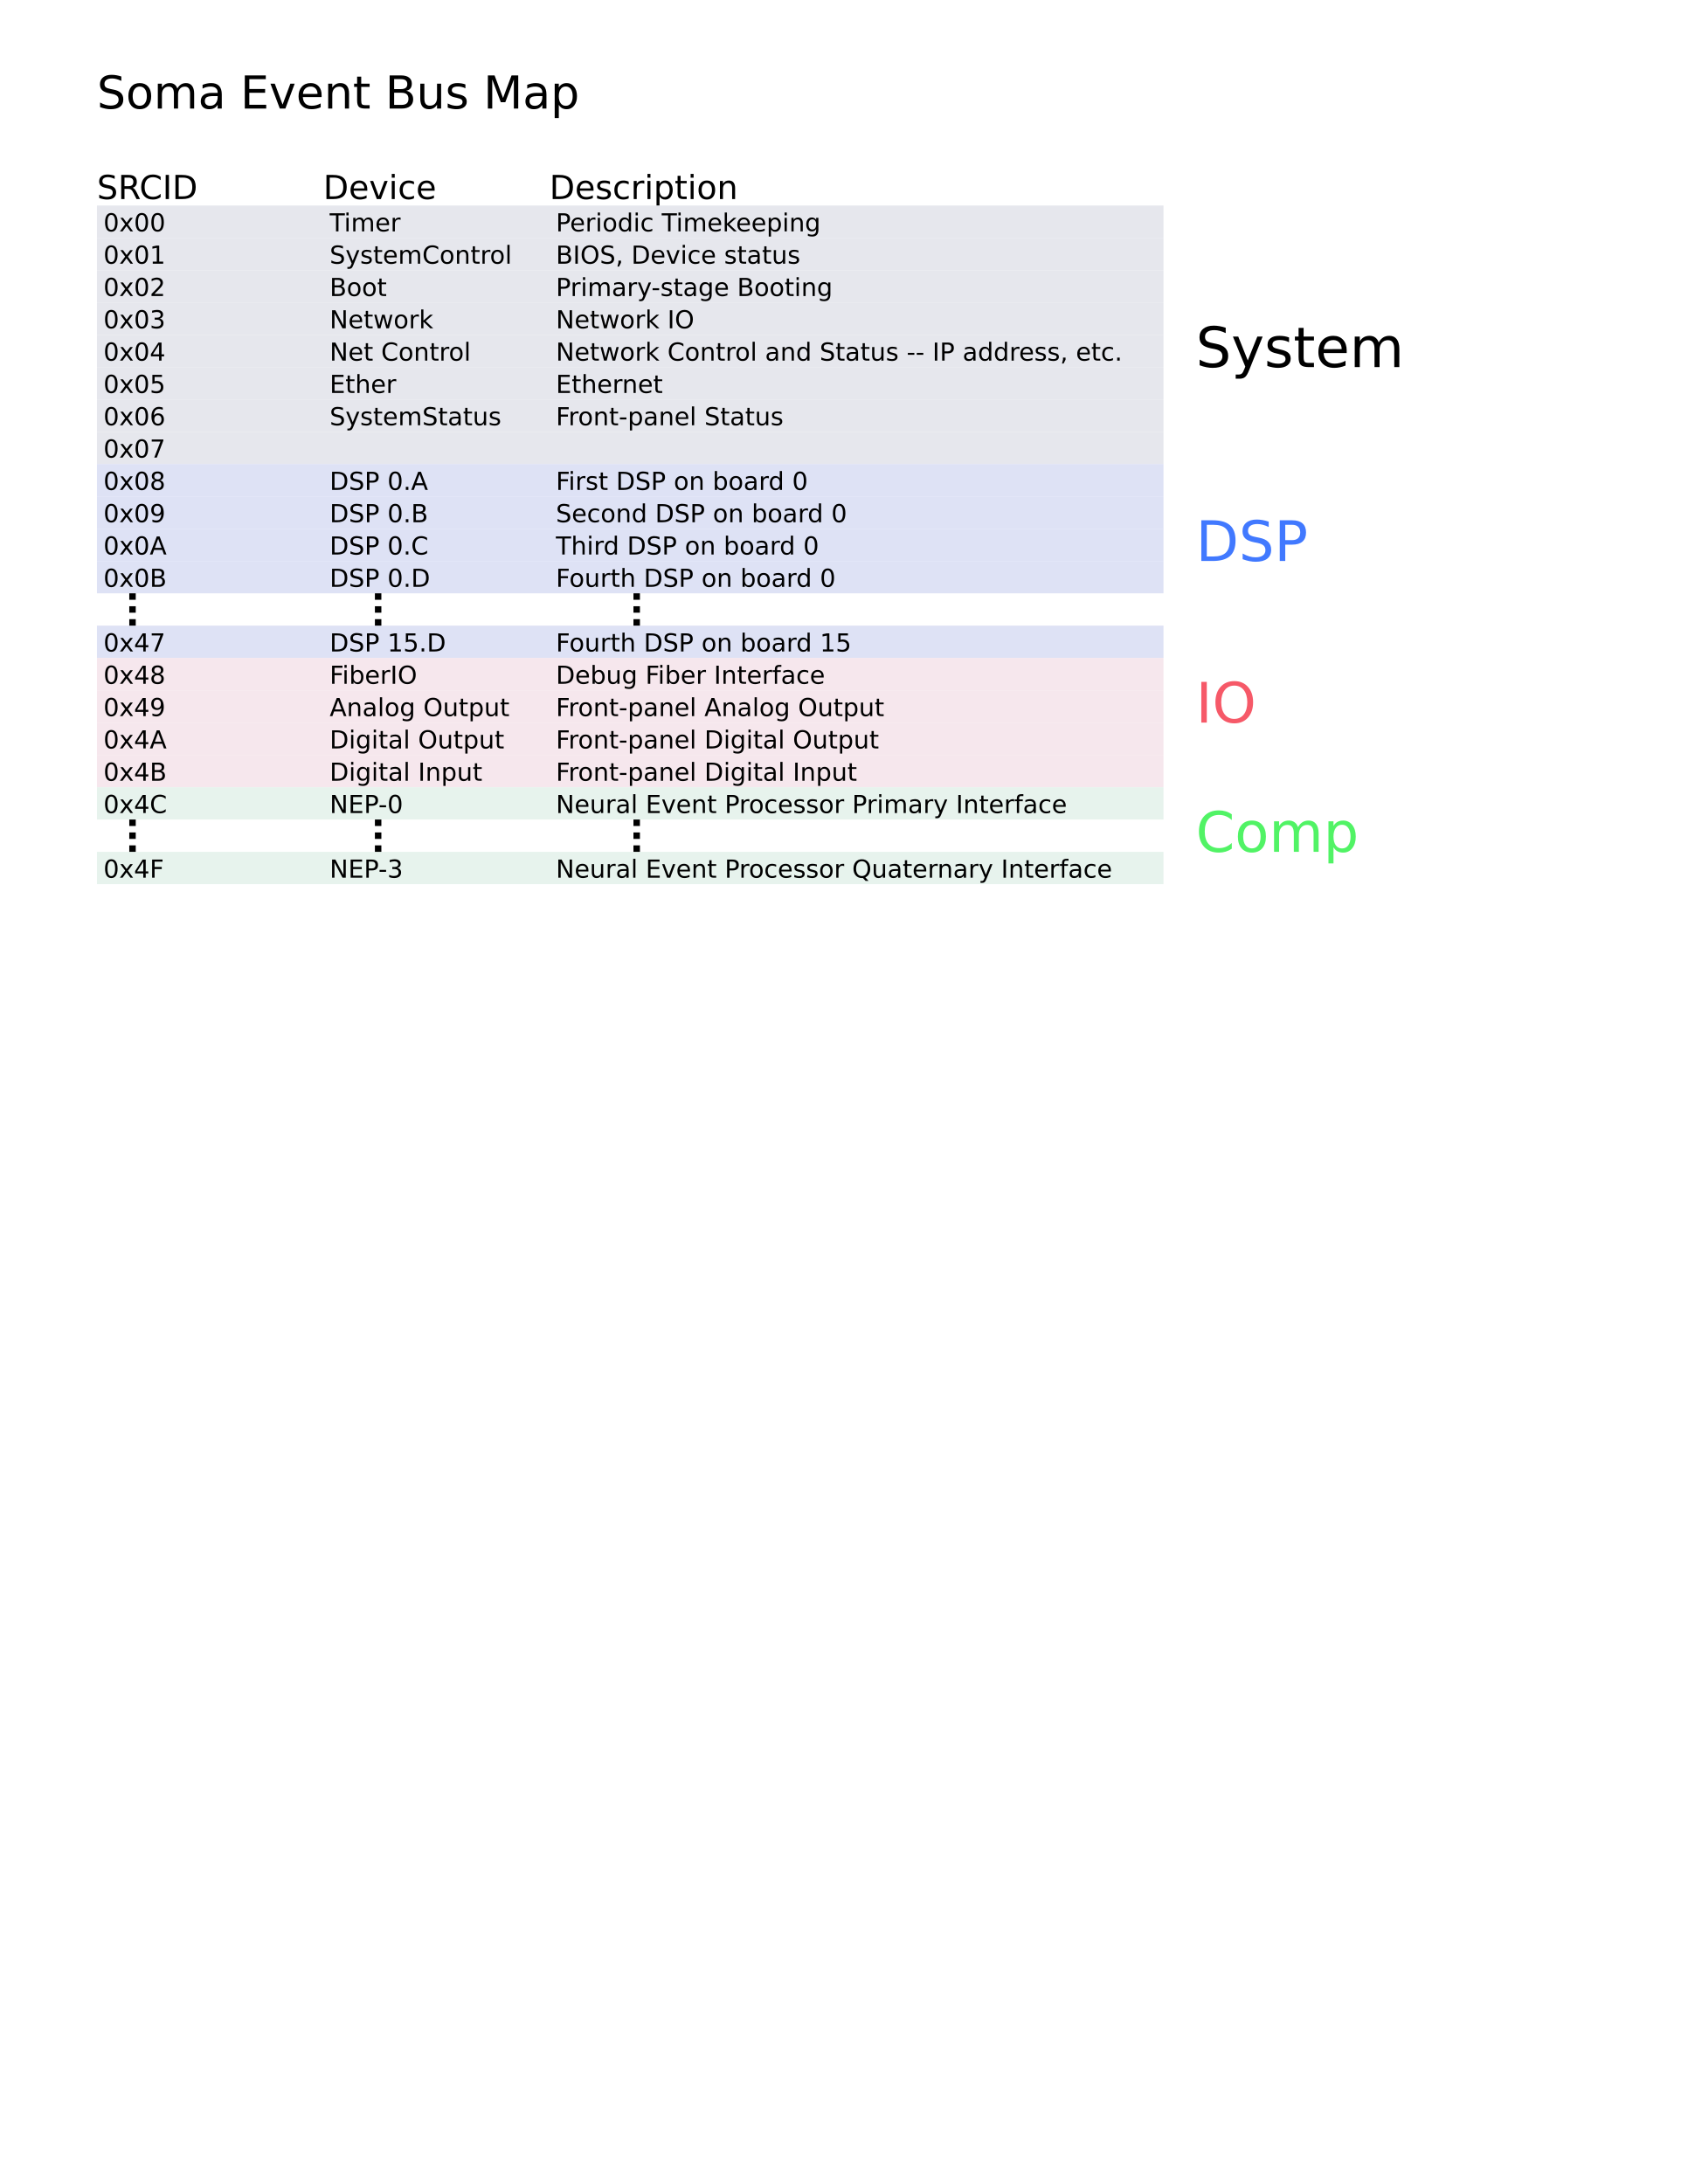
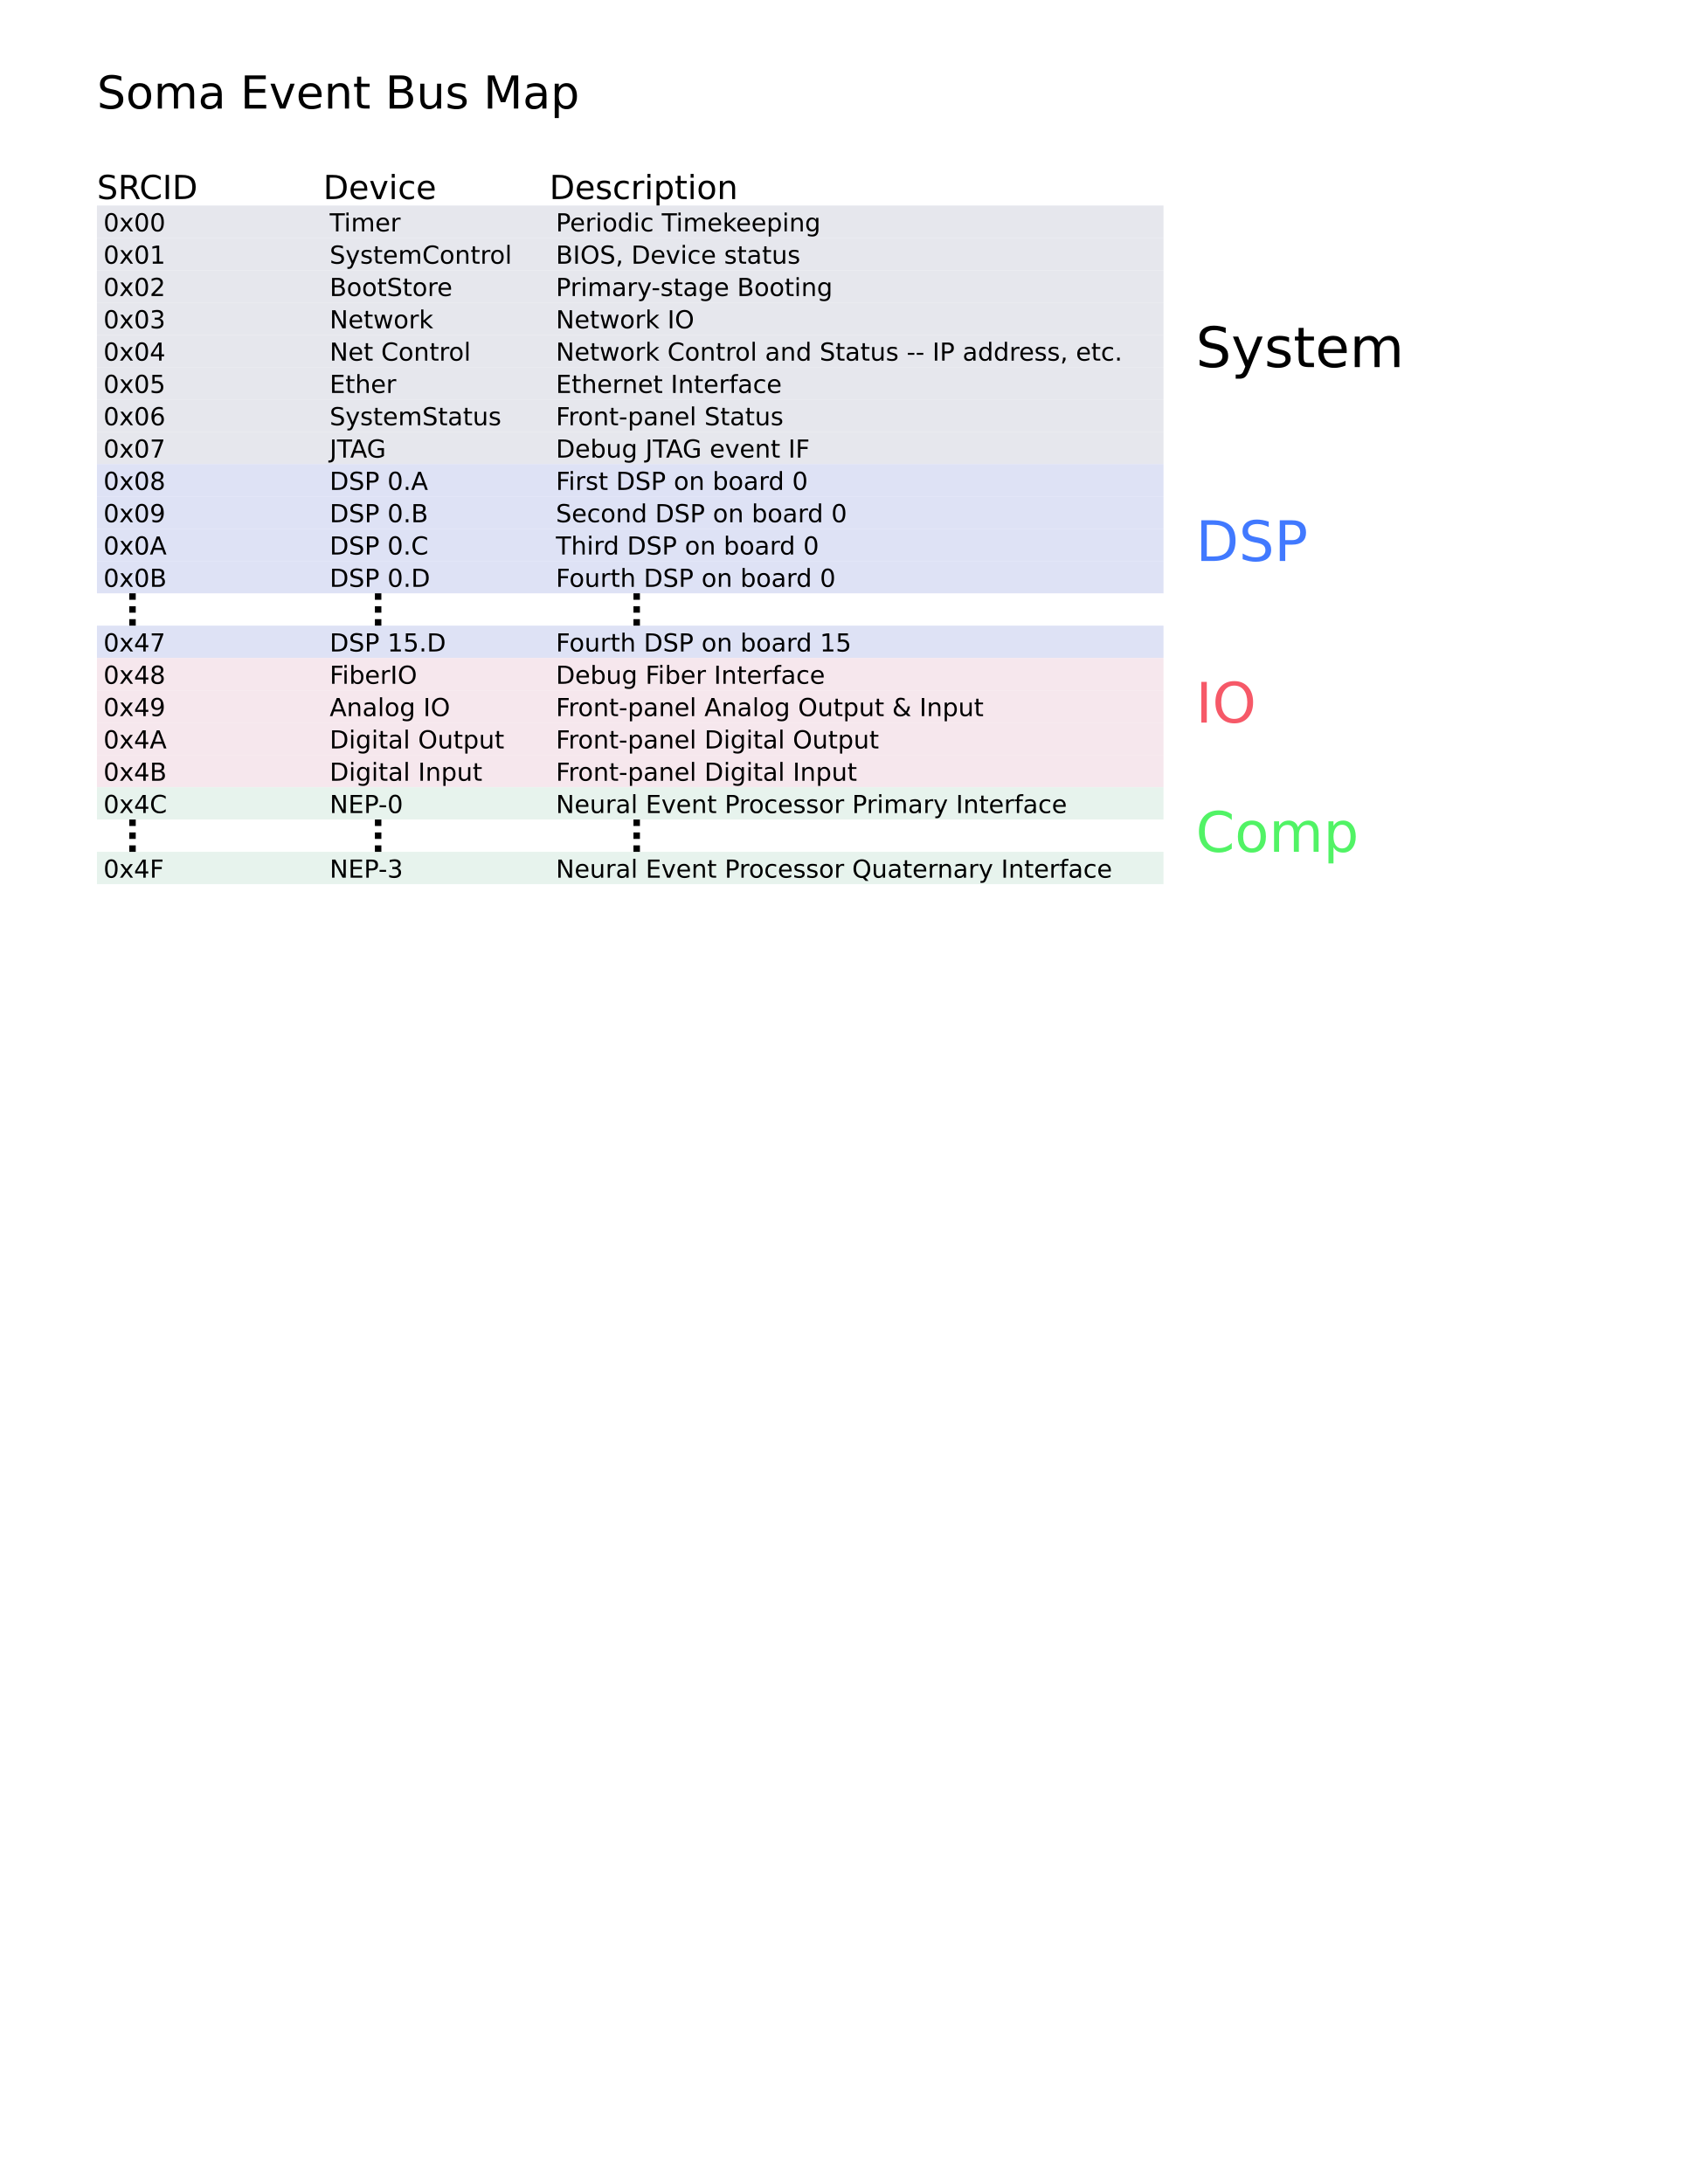
<svg xmlns="http://www.w3.org/2000/svg" id="svg1996" height="792pt" width="612pt">
  <defs id="defs3">
    <marker orient="auto" refY="0.0" refX="0.0" id="TriangleInM" style="overflow:visible;">
      <path id="path1545" d="M 5.77,0.0 L -2.88,5.0 L -2.88,-5.0 L 5.77,0.0 z " style="fill-rule:evenodd;stroke:#000000;stroke-width:1.0pt;marker-start:none;" transform="scale(-0.4)" />
    </marker>
    <marker orient="auto" refY="0.0" refX="0.0" id="TriangleOutM" style="overflow:visible;">
      <path id="path1698" d="M 5.77,0.0 L -2.88,5.0 L -2.88,-5.0 L 5.77,0.0 z " style="fill-rule:evenodd;stroke:#000000;stroke-width:1.0pt;marker-start:none;" transform="scale(0.4)" />
    </marker>
  </defs>
  <g id="layer1">
    <text xml:space="preserve" style="font-size:22px;font-style:normal;font-variant:normal;font-weight:normal;font-stretch:normal;text-align:start;line-height:125%;writing-mode:lr-tb;text-anchor:start;fill:black;fill-opacity:1;stroke:none;stroke-width:1px;stroke-linecap:butt;stroke-linejoin:miter;stroke-opacity:1;font-family:Bitstream Vera Sans" x="46.875" y="52.5" id="text1922">
      <tspan id="tspan1924" x="46.875" y="52.5">Soma Event Bus Map</tspan>
    </text>
    <text xml:space="preserve" style="font-size:16px;font-style:normal;font-variant:normal;font-weight:normal;font-stretch:normal;text-align:start;line-height:125%;writing-mode:lr-tb;text-anchor:start;fill:black;fill-opacity:1;stroke:none;stroke-width:1px;stroke-linecap:butt;stroke-linejoin:miter;stroke-opacity:1;font-family:Bitstream Vera Sans" x="46.875" y="96.25" id="text1926">
      <tspan id="tspan1928" x="46.875" y="96.25">SRCID</tspan>
    </text>
    <text xml:space="preserve" style="font-size:16px;font-style:normal;font-variant:normal;font-weight:normal;font-stretch:normal;text-align:start;line-height:125%;writing-mode:lr-tb;text-anchor:start;fill:black;fill-opacity:1;stroke:none;stroke-width:1px;stroke-linecap:butt;stroke-linejoin:miter;stroke-opacity:1;font-family:Bitstream Vera Sans" x="156.25" y="96.25" id="text1930">
      <tspan id="tspan1932" x="156.25" y="96.25">Device</tspan>
    </text>
    <text xml:space="preserve" style="font-size:16px;font-style:normal;font-variant:normal;font-weight:normal;font-stretch:normal;text-align:start;line-height:125%;writing-mode:lr-tb;text-anchor:start;fill:black;fill-opacity:1;stroke:none;stroke-width:1px;stroke-linecap:butt;stroke-linejoin:miter;stroke-opacity:1;font-family:Bitstream Vera Sans" x="265.625" y="96.25" id="text1934">
      <tspan id="tspan1936" x="265.625" y="96.25">Description</tspan>
    </text>
    <rect style="fill:#e6e7ed;fill-opacity:1;fill-rule:evenodd;stroke:none;stroke-width:1.25;stroke-miterlimit:4;stroke-dasharray:none;stroke-opacity:1" id="rect1938" width="515.625" height="15.625" x="46.875" y="99.375" />
    <text xml:space="preserve" style="font-size:12px;font-style:normal;font-weight:normal;fill:black;fill-opacity:1;stroke:none;stroke-width:1px;stroke-linecap:butt;stroke-linejoin:miter;stroke-opacity:1;font-family:Bitstream Vera Sans" x="50" y="111.875" id="text1940">
      <tspan id="tspan1942" x="50" y="111.875">0x00</tspan>
    </text>
    <text xml:space="preserve" style="font-size:12px;font-style:normal;font-weight:normal;fill:black;fill-opacity:1;stroke:none;stroke-width:1px;stroke-linecap:butt;stroke-linejoin:miter;stroke-opacity:1;font-family:Bitstream Vera Sans" x="159.375" y="111.875" id="text1944">
      <tspan id="tspan1946" x="159.375" y="111.875">Timer</tspan>
    </text>
    <text xml:space="preserve" style="font-size:12px;font-style:normal;font-weight:normal;fill:black;fill-opacity:1;stroke:none;stroke-width:1px;stroke-linecap:butt;stroke-linejoin:miter;stroke-opacity:1;font-family:Bitstream Vera Sans" x="268.75" y="111.875" id="text1948">
      <tspan id="tspan1950" x="268.75" y="111.875">Periodic Timekeeping</tspan>
    </text>
    <rect style="fill:#e6e7ed;fill-opacity:1;fill-rule:evenodd;stroke:none;stroke-width:1.25;stroke-miterlimit:4;stroke-dasharray:none;stroke-opacity:1" id="rect1952" width="515.625" height="15.625" x="46.875" y="115" />
    <text xml:space="preserve" style="font-size:12px;font-style:normal;font-weight:normal;fill:black;fill-opacity:1;stroke:none;stroke-width:1px;stroke-linecap:butt;stroke-linejoin:miter;stroke-opacity:1;font-family:Bitstream Vera Sans" x="50" y="127.5" id="text1954">
      <tspan id="tspan1956" x="50" y="127.5">0x01</tspan>
    </text>
    <text xml:space="preserve" style="font-size:12px;font-style:normal;font-weight:normal;fill:black;fill-opacity:1;stroke:none;stroke-width:1px;stroke-linecap:butt;stroke-linejoin:miter;stroke-opacity:1;font-family:Bitstream Vera Sans" x="159.375" y="127.5" id="text1958">
      <tspan id="tspan1960" x="159.375" y="127.5">SystemControl</tspan>
    </text>
    <text xml:space="preserve" style="font-size:12px;font-style:normal;font-weight:normal;fill:black;fill-opacity:1;stroke:none;stroke-width:1px;stroke-linecap:butt;stroke-linejoin:miter;stroke-opacity:1;font-family:Bitstream Vera Sans" x="268.75" y="127.5" id="text1962">
      <tspan id="tspan1964" x="268.75" y="127.5">BIOS, Device status</tspan>
    </text>
    <rect style="fill:#e6e7ed;fill-opacity:1;fill-rule:evenodd;stroke:none;stroke-width:1.25;stroke-miterlimit:4;stroke-dasharray:none;stroke-opacity:1" id="rect1966" width="515.625" height="15.625" x="46.875" y="146.25" />
    <text xml:space="preserve" style="font-size:12px;font-style:normal;font-weight:normal;fill:black;fill-opacity:1;stroke:none;stroke-width:1px;stroke-linecap:butt;stroke-linejoin:miter;stroke-opacity:1;font-family:Bitstream Vera Sans" x="50" y="158.75" id="text1968">
      <tspan id="tspan1970" x="50" y="158.75">0x03</tspan>
    </text>
    <text xml:space="preserve" style="font-size:12px;font-style:normal;font-weight:normal;fill:black;fill-opacity:1;stroke:none;stroke-width:1px;stroke-linecap:butt;stroke-linejoin:miter;stroke-opacity:1;font-family:Bitstream Vera Sans" x="159.375" y="158.75" id="text1972">
      <tspan id="tspan1974" x="159.375" y="158.75">Network</tspan>
    </text>
    <text xml:space="preserve" style="font-size:12px;font-style:normal;font-weight:normal;fill:black;fill-opacity:1;stroke:none;stroke-width:1px;stroke-linecap:butt;stroke-linejoin:miter;stroke-opacity:1;font-family:Bitstream Vera Sans" x="268.75" y="158.75" id="text1976">
      <tspan id="tspan1978" x="268.75" y="158.75">Network IO</tspan>
    </text>
    <rect style="fill:#e6e7ed;fill-opacity:1;fill-rule:evenodd;stroke:none;stroke-width:1.25;stroke-miterlimit:4;stroke-dasharray:none;stroke-opacity:1" id="rect1980" width="515.625" height="15.625" x="46.875" y="161.875" />
    <text xml:space="preserve" style="font-size:12px;font-style:normal;font-weight:normal;fill:black;fill-opacity:1;stroke:none;stroke-width:1px;stroke-linecap:butt;stroke-linejoin:miter;stroke-opacity:1;font-family:Bitstream Vera Sans" x="50" y="174.375" id="text1982">
      <tspan id="tspan1984" x="50" y="174.375">0x04</tspan>
    </text>
    <rect style="fill:#e6e7ed;fill-opacity:1;fill-rule:evenodd;stroke:none;stroke-width:1.25;stroke-miterlimit:4;stroke-dasharray:none;stroke-opacity:1" id="rect1994" width="515.625" height="15.625" x="46.875" y="130.625" />
    <text xml:space="preserve" style="font-size:12px;font-style:normal;font-weight:normal;fill:black;fill-opacity:1;stroke:none;stroke-width:1px;stroke-linecap:butt;stroke-linejoin:miter;stroke-opacity:1;font-family:Bitstream Vera Sans" x="50" y="143.125" id="text1996">
      <tspan id="tspan1998" x="50" y="143.125">0x02</tspan>
    </text>
    <text xml:space="preserve" style="font-size:12px;font-style:normal;font-weight:normal;fill:black;fill-opacity:1;stroke:none;stroke-width:1px;stroke-linecap:butt;stroke-linejoin:miter;stroke-opacity:1;font-family:Bitstream Vera Sans" x="159.375" y="143.125" id="text2000">
-       <tspan id="tspan2002" x="159.375" y="143.125">Boot</tspan>
+       <tspan id="tspan2002" x="159.375" y="143.125">BootStore</tspan>
    </text>
    <text xml:space="preserve" style="font-size:12px;font-style:normal;font-weight:normal;fill:black;fill-opacity:1;stroke:none;stroke-width:1px;stroke-linecap:butt;stroke-linejoin:miter;stroke-opacity:1;font-family:Bitstream Vera Sans" x="268.75" y="143.125" id="text2004">
      <tspan id="tspan2006" x="268.75" y="143.125">Primary-stage Booting</tspan>
    </text>
    <rect style="fill:#e6e7ed;fill-opacity:1;fill-rule:evenodd;stroke:none;stroke-width:1.25;stroke-miterlimit:4;stroke-dasharray:none;stroke-opacity:1" id="rect2008" width="515.625" height="15.625" x="46.875" y="177.5" />
    <text xml:space="preserve" style="font-size:12px;font-style:normal;font-weight:normal;fill:black;fill-opacity:1;stroke:none;stroke-width:1px;stroke-linecap:butt;stroke-linejoin:miter;stroke-opacity:1;font-family:Bitstream Vera Sans" x="50" y="190" id="text2010">
      <tspan id="tspan2012" x="50" y="190">0x05</tspan>
    </text>
    <rect style="fill:#e6e7ed;fill-opacity:1;fill-rule:evenodd;stroke:none;stroke-width:1.25;stroke-miterlimit:4;stroke-dasharray:none;stroke-opacity:1" id="rect2022" width="515.625" height="15.625" x="46.875" y="193.125" />
    <text xml:space="preserve" style="font-size:12px;font-style:normal;font-weight:normal;fill:black;fill-opacity:1;stroke:none;stroke-width:1px;stroke-linecap:butt;stroke-linejoin:miter;stroke-opacity:1;font-family:Bitstream Vera Sans" x="159.375" y="190" id="text1986">
      <tspan id="tspan1988" x="159.375" y="190">Ether</tspan>
    </text>
-     <text xml:space="preserve" style="font-size:12px;font-style:normal;font-weight:normal;fill:#000000;fill-opacity:1;stroke:none;stroke-width:1px;stroke-linecap:butt;stroke-linejoin:miter;stroke-opacity:1;font-family:Bitstream Vera Sans" x="268.75" y="190" id="text1990">
-       <tspan id="tspan1992" x="268.75" y="190">Ethernet</tspan>
+     <text xml:space="preserve" style="font-size:12px;font-style:normal;font-weight:normal;fill:black;fill-opacity:1;stroke:none;stroke-width:1px;stroke-linecap:butt;stroke-linejoin:miter;stroke-opacity:1;font-family:Bitstream Vera Sans" x="268.75" y="190" id="text1990">
+       <tspan id="tspan1992" x="268.75" y="190">Ethernet Interface</tspan>
    </text>
    <text xml:space="preserve" style="font-size:12px;font-style:normal;font-weight:normal;fill:black;fill-opacity:1;stroke:none;stroke-width:1px;stroke-linecap:butt;stroke-linejoin:miter;stroke-opacity:1;font-family:Bitstream Vera Sans" x="159.375" y="205.625" id="text2014">
      <tspan id="tspan2016" x="159.375" y="205.625">SystemStatus</tspan>
    </text>
    <text xml:space="preserve" style="font-size:12px;font-style:normal;font-weight:normal;fill:black;fill-opacity:1;stroke:none;stroke-width:1px;stroke-linecap:butt;stroke-linejoin:miter;stroke-opacity:1;font-family:Bitstream Vera Sans" x="268.75" y="205.625" id="text2018">
      <tspan id="tspan2020" x="268.75" y="205.625">Front-panel Status</tspan>
    </text>
    <text xml:space="preserve" style="font-size:12px;font-style:normal;font-weight:normal;fill:black;fill-opacity:1;stroke:none;stroke-width:1px;stroke-linecap:butt;stroke-linejoin:miter;stroke-opacity:1;font-family:Bitstream Vera Sans" x="50" y="205.625" id="text2024">
      <tspan id="tspan2026" x="50" y="205.625">0x06</tspan>
    </text>
    <rect style="fill:#e6e7ed;fill-opacity:1;fill-rule:evenodd;stroke:none;stroke-width:1.25;stroke-miterlimit:4;stroke-dasharray:none;stroke-opacity:1" id="rect2036" width="515.625" height="15.625" x="46.875" y="208.75" />
    <text xml:space="preserve" style="font-size:12px;font-style:normal;font-weight:normal;fill:black;fill-opacity:1;stroke:none;stroke-width:1px;stroke-linecap:butt;stroke-linejoin:miter;stroke-opacity:1;font-family:Bitstream Vera Sans" x="50" y="221.25" id="text2038">
      <tspan id="tspan2040" x="50" y="221.25">0x07</tspan>
    </text>
    <rect style="fill:#dee2f5;fill-opacity:1;fill-rule:evenodd;stroke:none;stroke-width:1.25;stroke-miterlimit:4;stroke-dasharray:none;stroke-opacity:1" id="rect2048" width="515.625" height="15.625" x="46.875" y="224.375" />
    <text xml:space="preserve" style="font-size:12px;font-style:normal;font-weight:normal;fill:black;fill-opacity:1;stroke:none;stroke-width:1px;stroke-linecap:butt;stroke-linejoin:miter;stroke-opacity:1;font-family:Bitstream Vera Sans" x="50" y="236.875" id="text2050">
      <tspan id="tspan2052" x="50" y="236.875">0x08</tspan>
    </text>
    <text xml:space="preserve" style="font-size:12px;font-style:normal;font-weight:normal;fill:black;fill-opacity:1;stroke:none;stroke-width:1px;stroke-linecap:butt;stroke-linejoin:miter;stroke-opacity:1;font-family:Bitstream Vera Sans" x="159.375" y="236.875" id="text2054">
      <tspan id="tspan2056" x="159.375" y="236.875">DSP 0.A</tspan>
    </text>
    <text xml:space="preserve" style="font-size:12px;font-style:normal;font-weight:normal;fill:black;fill-opacity:1;stroke:none;stroke-width:1px;stroke-linecap:butt;stroke-linejoin:miter;stroke-opacity:1;font-family:Bitstream Vera Sans" x="268.75" y="236.875" id="text2058">
      <tspan id="tspan2060" x="268.75" y="236.875">First DSP on board 0</tspan>
    </text>
    <rect style="fill:#dee2f5;fill-opacity:1;fill-rule:evenodd;stroke:none;stroke-width:1.25;stroke-miterlimit:4;stroke-dasharray:none;stroke-opacity:1" id="rect2950" width="515.625" height="15.625" x="46.875" y="240" />
    <text xml:space="preserve" style="font-size:12px;font-style:normal;font-weight:normal;fill:black;fill-opacity:1;stroke:none;stroke-width:1px;stroke-linecap:butt;stroke-linejoin:miter;stroke-opacity:1;font-family:Bitstream Vera Sans" x="50" y="252.5" id="text2952">
      <tspan id="tspan2954" x="50" y="252.5">0x09</tspan>
    </text>
    <text xml:space="preserve" style="font-size:12px;font-style:normal;font-weight:normal;fill:black;fill-opacity:1;stroke:none;stroke-width:1px;stroke-linecap:butt;stroke-linejoin:miter;stroke-opacity:1;font-family:Bitstream Vera Sans" x="159.375" y="252.5" id="text2956">
      <tspan id="tspan2958" x="159.375" y="252.5">DSP 0.B</tspan>
    </text>
    <text xml:space="preserve" style="font-size:12px;font-style:normal;font-weight:normal;fill:black;fill-opacity:1;stroke:none;stroke-width:1px;stroke-linecap:butt;stroke-linejoin:miter;stroke-opacity:1;font-family:Bitstream Vera Sans" x="268.75" y="252.5" id="text2960">
      <tspan id="tspan2962" x="268.75" y="252.5">Second DSP on board 0</tspan>
    </text>
    <rect style="fill:#dee2f5;fill-opacity:1;fill-rule:evenodd;stroke:none;stroke-width:1.25;stroke-miterlimit:4;stroke-dasharray:none;stroke-opacity:1" id="rect2964" width="515.625" height="15.625" x="46.875" y="255.625" />
    <text xml:space="preserve" style="font-size:12px;font-style:normal;font-weight:normal;fill:black;fill-opacity:1;stroke:none;stroke-width:1px;stroke-linecap:butt;stroke-linejoin:miter;stroke-opacity:1;font-family:Bitstream Vera Sans" x="50" y="268.125" id="text2966">
      <tspan id="tspan2968" x="50" y="268.125">0x0A</tspan>
    </text>
    <text xml:space="preserve" style="font-size:12px;font-style:normal;font-weight:normal;fill:black;fill-opacity:1;stroke:none;stroke-width:1px;stroke-linecap:butt;stroke-linejoin:miter;stroke-opacity:1;font-family:Bitstream Vera Sans" x="159.375" y="268.125" id="text2970">
      <tspan id="tspan2972" x="159.375" y="268.125">DSP 0.C</tspan>
    </text>
    <text xml:space="preserve" style="font-size:12px;font-style:normal;font-weight:normal;fill:black;fill-opacity:1;stroke:none;stroke-width:1px;stroke-linecap:butt;stroke-linejoin:miter;stroke-opacity:1;font-family:Bitstream Vera Sans" x="268.75" y="268.125" id="text2974">
      <tspan id="tspan2976" x="268.75" y="268.125">Third DSP on board 0</tspan>
    </text>
    <rect style="fill:#dee2f5;fill-opacity:1;fill-rule:evenodd;stroke:none;stroke-width:1.25;stroke-miterlimit:4;stroke-dasharray:none;stroke-opacity:1" id="rect2978" width="515.625" height="15.625" x="46.875" y="271.25" />
    <text xml:space="preserve" style="font-size:12px;font-style:normal;font-weight:normal;fill:black;fill-opacity:1;stroke:none;stroke-width:1px;stroke-linecap:butt;stroke-linejoin:miter;stroke-opacity:1;font-family:Bitstream Vera Sans" x="50" y="283.75" id="text2980">
      <tspan id="tspan2982" x="50" y="283.75">0x0B</tspan>
    </text>
    <text xml:space="preserve" style="font-size:12px;font-style:normal;font-weight:normal;fill:black;fill-opacity:1;stroke:none;stroke-width:1px;stroke-linecap:butt;stroke-linejoin:miter;stroke-opacity:1;font-family:Bitstream Vera Sans" x="159.375" y="283.75" id="text2984">
      <tspan id="tspan2986" x="159.375" y="283.75">DSP 0.D</tspan>
    </text>
    <text xml:space="preserve" style="font-size:12px;font-style:normal;font-weight:normal;fill:black;fill-opacity:1;stroke:none;stroke-width:1px;stroke-linecap:butt;stroke-linejoin:miter;stroke-opacity:1;font-family:Bitstream Vera Sans" x="268.75" y="283.75" id="text2988">
      <tspan id="tspan2990" x="268.75" y="283.75">Fourth DSP on board 0</tspan>
    </text>
    <rect style="fill:#dee2f5;fill-opacity:1;fill-rule:evenodd;stroke:none;stroke-width:1.25;stroke-miterlimit:4;stroke-dasharray:none;stroke-opacity:1" id="rect3048" width="515.625" height="15.625" x="46.875" y="302.5" />
    <text xml:space="preserve" style="font-size:12px;font-style:normal;font-weight:normal;fill:black;fill-opacity:1;stroke:none;stroke-width:1px;stroke-linecap:butt;stroke-linejoin:miter;stroke-opacity:1;font-family:Bitstream Vera Sans" x="50" y="315" id="text3050">
      <tspan id="tspan3052" x="50" y="315">0x47</tspan>
    </text>
    <text xml:space="preserve" style="font-size:12px;font-style:normal;font-weight:normal;fill:black;fill-opacity:1;stroke:none;stroke-width:1px;stroke-linecap:butt;stroke-linejoin:miter;stroke-opacity:1;font-family:Bitstream Vera Sans" x="159.375" y="315" id="text3054">
      <tspan id="tspan3056" x="159.375" y="315">DSP 15.D</tspan>
    </text>
    <text xml:space="preserve" style="font-size:12px;font-style:normal;font-weight:normal;fill:black;fill-opacity:1;stroke:none;stroke-width:1px;stroke-linecap:butt;stroke-linejoin:miter;stroke-opacity:1;font-family:Bitstream Vera Sans" x="268.75" y="315" id="text3058">
      <tspan id="tspan3060" x="268.75" y="315">Fourth DSP on board 15</tspan>
    </text>
    <g id="g3070">
      <rect y="286.875" x="62.5" height="3.125" width="3.125" id="rect3062" style="fill:black;fill-opacity:1;fill-rule:evenodd;stroke:none;stroke-width:1.25;stroke-miterlimit:4;stroke-dasharray:none;stroke-opacity:1" />
      <rect y="293.125" x="62.5" height="3.125" width="3.125" id="rect3064" style="fill:black;fill-opacity:1;fill-rule:evenodd;stroke:none;stroke-width:1.25;stroke-miterlimit:4;stroke-dasharray:none;stroke-opacity:1" />
      <rect y="299.375" x="62.5" height="3.125" width="3.125" id="rect3066" style="fill:black;fill-opacity:1;fill-rule:evenodd;stroke:none;stroke-width:1.25;stroke-miterlimit:4;stroke-dasharray:none;stroke-opacity:1" />
    </g>
    <g id="g3075" transform="translate(118.75,0)">
      <rect y="286.875" x="62.5" height="3.125" width="3.125" id="rect3077" style="fill:black;fill-opacity:1;fill-rule:evenodd;stroke:none;stroke-width:1.25;stroke-miterlimit:4;stroke-dasharray:none;stroke-opacity:1" />
      <rect y="293.125" x="62.5" height="3.125" width="3.125" id="rect3079" style="fill:black;fill-opacity:1;fill-rule:evenodd;stroke:none;stroke-width:1.25;stroke-miterlimit:4;stroke-dasharray:none;stroke-opacity:1" />
      <rect y="299.375" x="62.5" height="3.125" width="3.125" id="rect3081" style="fill:black;fill-opacity:1;fill-rule:evenodd;stroke:none;stroke-width:1.25;stroke-miterlimit:4;stroke-dasharray:none;stroke-opacity:1" />
    </g>
    <g id="g3083" transform="translate(243.75,0)">
      <rect y="286.875" x="62.5" height="3.125" width="3.125" id="rect3085" style="fill:black;fill-opacity:1;fill-rule:evenodd;stroke:none;stroke-width:1.25;stroke-miterlimit:4;stroke-dasharray:none;stroke-opacity:1" />
      <rect y="293.125" x="62.5" height="3.125" width="3.125" id="rect3087" style="fill:black;fill-opacity:1;fill-rule:evenodd;stroke:none;stroke-width:1.25;stroke-miterlimit:4;stroke-dasharray:none;stroke-opacity:1" />
      <rect y="299.375" x="62.5" height="3.125" width="3.125" id="rect3089" style="fill:black;fill-opacity:1;fill-rule:evenodd;stroke:none;stroke-width:1.25;stroke-miterlimit:4;stroke-dasharray:none;stroke-opacity:1" />
    </g>
    <rect style="fill:#f6e7ed;fill-opacity:1;fill-rule:evenodd;stroke:none;stroke-width:1.25;stroke-miterlimit:4;stroke-dasharray:none;stroke-opacity:1" id="rect3091" width="515.625" height="15.625" x="46.875" y="318.125" />
    <text xml:space="preserve" style="font-size:12px;font-style:normal;font-weight:normal;fill:black;fill-opacity:1;stroke:none;stroke-width:1px;stroke-linecap:butt;stroke-linejoin:miter;stroke-opacity:1;font-family:Bitstream Vera Sans" x="50" y="330.625" id="text3093">
      <tspan id="tspan3095" x="50" y="330.625">0x48</tspan>
    </text>
    <text xml:space="preserve" style="font-size:12px;font-style:normal;font-weight:normal;fill:black;fill-opacity:1;stroke:none;stroke-width:1px;stroke-linecap:butt;stroke-linejoin:miter;stroke-opacity:1;font-family:Bitstream Vera Sans" x="159.375" y="330.625" id="text3097">
      <tspan id="tspan3099" x="159.375" y="330.625">FiberIO</tspan>
    </text>
    <text xml:space="preserve" style="font-size:12px;font-style:normal;font-weight:normal;fill:black;fill-opacity:1;stroke:none;stroke-width:1px;stroke-linecap:butt;stroke-linejoin:miter;stroke-opacity:1;font-family:Bitstream Vera Sans" x="268.75" y="330.625" id="text3101">
      <tspan id="tspan3103" x="268.75" y="330.625">Debug Fiber Interface</tspan>
    </text>
    <rect style="fill:#f6e7ed;fill-opacity:1;fill-rule:evenodd;stroke:none;stroke-width:1.25;stroke-miterlimit:4;stroke-dasharray:none;stroke-opacity:1" id="rect3105" width="515.625" height="15.625" x="46.875" y="333.75" />
    <text xml:space="preserve" style="font-size:12px;font-style:normal;font-weight:normal;fill:black;fill-opacity:1;stroke:none;stroke-width:1px;stroke-linecap:butt;stroke-linejoin:miter;stroke-opacity:1;font-family:Bitstream Vera Sans" x="50" y="346.25" id="text3107">
      <tspan id="tspan3109" x="50" y="346.25">0x49</tspan>
    </text>
    <text xml:space="preserve" style="font-size:12px;font-style:normal;font-weight:normal;fill:black;fill-opacity:1;stroke:none;stroke-width:1px;stroke-linecap:butt;stroke-linejoin:miter;stroke-opacity:1;font-family:Bitstream Vera Sans" x="159.375" y="346.25" id="text3111">
-       <tspan id="tspan3113" x="159.375" y="346.25">Analog Output</tspan>
+       <tspan id="tspan3113" x="159.375" y="346.25">Analog IO</tspan>
    </text>
    <text xml:space="preserve" style="font-size:12px;font-style:normal;font-weight:normal;fill:black;fill-opacity:1;stroke:none;stroke-width:1px;stroke-linecap:butt;stroke-linejoin:miter;stroke-opacity:1;font-family:Bitstream Vera Sans" x="268.75" y="346.25" id="text3115">
-       <tspan id="tspan3117" x="268.75" y="346.25">Front-panel Analog Output</tspan>
+       <tspan id="tspan3117" x="268.75" y="346.25">Front-panel Analog Output &amp; Input</tspan>
    </text>
    <rect style="fill:#f6e7ed;fill-opacity:1;fill-rule:evenodd;stroke:none;stroke-width:1.25;stroke-miterlimit:4;stroke-dasharray:none;stroke-opacity:1" id="rect3119" width="515.625" height="15.625" x="46.875" y="349.375" />
    <text xml:space="preserve" style="font-size:12px;font-style:normal;font-weight:normal;fill:black;fill-opacity:1;stroke:none;stroke-width:1px;stroke-linecap:butt;stroke-linejoin:miter;stroke-opacity:1;font-family:Bitstream Vera Sans" x="50" y="361.875" id="text3121">
      <tspan id="tspan3123" x="50" y="361.875">0x4A</tspan>
    </text>
    <text xml:space="preserve" style="font-size:12px;font-style:normal;font-weight:normal;fill:black;fill-opacity:1;stroke:none;stroke-width:1px;stroke-linecap:butt;stroke-linejoin:miter;stroke-opacity:1;font-family:Bitstream Vera Sans" x="159.375" y="361.875" id="text3125">
      <tspan id="tspan3127" x="159.375" y="361.875">Digital Output</tspan>
    </text>
    <text xml:space="preserve" style="font-size:12px;font-style:normal;font-weight:normal;fill:black;fill-opacity:1;stroke:none;stroke-width:1px;stroke-linecap:butt;stroke-linejoin:miter;stroke-opacity:1;font-family:Bitstream Vera Sans" x="268.75" y="361.875" id="text3129">
      <tspan id="tspan3131" x="268.75" y="361.875">Front-panel Digital Output</tspan>
    </text>
    <rect style="fill:#f6e7ed;fill-opacity:1;fill-rule:evenodd;stroke:none;stroke-width:1.25;stroke-miterlimit:4;stroke-dasharray:none;stroke-opacity:1" id="rect3133" width="515.625" height="15.625" x="46.875" y="365" />
    <text xml:space="preserve" style="font-size:12px;font-style:normal;font-weight:normal;fill:black;fill-opacity:1;stroke:none;stroke-width:1px;stroke-linecap:butt;stroke-linejoin:miter;stroke-opacity:1;font-family:Bitstream Vera Sans" x="50" y="377.5" id="text3135">
      <tspan id="tspan3137" x="50" y="377.5">0x4B</tspan>
    </text>
    <text xml:space="preserve" style="font-size:12px;font-style:normal;font-weight:normal;fill:black;fill-opacity:1;stroke:none;stroke-width:1px;stroke-linecap:butt;stroke-linejoin:miter;stroke-opacity:1;font-family:Bitstream Vera Sans" x="159.375" y="377.5" id="text3139">
      <tspan id="tspan3141" x="159.375" y="377.5">Digital Input</tspan>
    </text>
    <text xml:space="preserve" style="font-size:12px;font-style:normal;font-weight:normal;fill:black;fill-opacity:1;stroke:none;stroke-width:1px;stroke-linecap:butt;stroke-linejoin:miter;stroke-opacity:1;font-family:Bitstream Vera Sans" x="268.75" y="377.5" id="text3143">
      <tspan id="tspan3145" x="268.75" y="377.5">Front-panel Digital Input</tspan>
    </text>
    <text xml:space="preserve" style="font-size:12px;font-style:normal;font-weight:normal;fill:#000000;fill-opacity:1;stroke:none;stroke-width:1px;stroke-linecap:butt;stroke-linejoin:miter;stroke-opacity:1;font-family:Bitstream Vera Sans" x="159.375" y="174.375" id="text3147">
      <tspan id="tspan3149" x="159.375" y="174.375">Net Control</tspan>
    </text>
    <text xml:space="preserve" style="font-size:12px;font-style:normal;font-weight:normal;fill:#000000;fill-opacity:1;stroke:none;stroke-width:1px;stroke-linecap:butt;stroke-linejoin:miter;stroke-opacity:1;font-family:Bitstream Vera Sans" x="268.75" y="174.375" id="text3151">
      <tspan id="tspan3153" x="268.75" y="174.375">Network Control and Status -- IP address, etc.</tspan>
    </text>
    <rect style="fill:#e7f3ed;fill-opacity:1;fill-rule:evenodd;stroke:none;stroke-width:1.25;stroke-miterlimit:4;stroke-dasharray:none;stroke-opacity:1" id="rect3155" width="515.625" height="15.625" x="46.875" y="380.625" />
    <text xml:space="preserve" style="font-size:12px;font-style:normal;font-weight:normal;fill:black;fill-opacity:1;stroke:none;stroke-width:1px;stroke-linecap:butt;stroke-linejoin:miter;stroke-opacity:1;font-family:Bitstream Vera Sans" x="50" y="393.125" id="text3157">
      <tspan id="tspan3159" x="50" y="393.125">0x4C</tspan>
    </text>
    <text xml:space="preserve" style="font-size:12px;font-style:normal;font-weight:normal;fill:black;fill-opacity:1;stroke:none;stroke-width:1px;stroke-linecap:butt;stroke-linejoin:miter;stroke-opacity:1;font-family:Bitstream Vera Sans" x="159.375" y="393.125" id="text3161">
      <tspan id="tspan3163" x="159.375" y="393.125">NEP-0</tspan>
    </text>
    <text xml:space="preserve" style="font-size:12px;font-style:normal;font-weight:normal;fill:black;fill-opacity:1;stroke:none;stroke-width:1px;stroke-linecap:butt;stroke-linejoin:miter;stroke-opacity:1;font-family:Bitstream Vera Sans" x="268.75" y="393.125" id="text3165">
      <tspan id="tspan3167" x="268.75" y="393.125">Neural Event Processor Primary Interface</tspan>
    </text>
    <rect style="fill:#e7f3ed;fill-opacity:1;fill-rule:evenodd;stroke:none;stroke-width:1.25;stroke-miterlimit:4;stroke-dasharray:none;stroke-opacity:1" id="rect3197" width="515.625" height="15.625" x="46.875" y="411.875" />
    <text xml:space="preserve" style="font-size:12px;font-style:normal;font-weight:normal;fill:black;fill-opacity:1;stroke:none;stroke-width:1px;stroke-linecap:butt;stroke-linejoin:miter;stroke-opacity:1;font-family:Bitstream Vera Sans" x="50" y="424.375" id="text3199">
      <tspan id="tspan3201" x="50" y="424.375">0x4F</tspan>
    </text>
    <text xml:space="preserve" style="font-size:12px;font-style:normal;font-weight:normal;fill:black;fill-opacity:1;stroke:none;stroke-width:1px;stroke-linecap:butt;stroke-linejoin:miter;stroke-opacity:1;font-family:Bitstream Vera Sans" x="159.375" y="424.375" id="text3203">
      <tspan id="tspan3205" x="159.375" y="424.375">NEP-3</tspan>
    </text>
    <text xml:space="preserve" style="font-size:12px;font-style:normal;font-weight:normal;fill:black;fill-opacity:1;stroke:none;stroke-width:1px;stroke-linecap:butt;stroke-linejoin:miter;stroke-opacity:1;font-family:Bitstream Vera Sans" x="268.75" y="424.375" id="text3207">
      <tspan id="tspan3209" x="268.75" y="424.375">Neural Event Processor Quaternary Interface</tspan>
    </text>
    <g id="g3211" transform="translate(0,109.375)">
      <rect y="286.875" x="62.5" height="3.125" width="3.125" id="rect3213" style="fill:black;fill-opacity:1;fill-rule:evenodd;stroke:none;stroke-width:1.25;stroke-miterlimit:4;stroke-dasharray:none;stroke-opacity:1" />
      <rect y="293.125" x="62.5" height="3.125" width="3.125" id="rect3215" style="fill:black;fill-opacity:1;fill-rule:evenodd;stroke:none;stroke-width:1.25;stroke-miterlimit:4;stroke-dasharray:none;stroke-opacity:1" />
      <rect y="299.375" x="62.5" height="3.125" width="3.125" id="rect3217" style="fill:black;fill-opacity:1;fill-rule:evenodd;stroke:none;stroke-width:1.25;stroke-miterlimit:4;stroke-dasharray:none;stroke-opacity:1" />
    </g>
    <g id="g3219" transform="translate(118.75,109.375)">
      <rect y="286.875" x="62.5" height="3.125" width="3.125" id="rect3221" style="fill:black;fill-opacity:1;fill-rule:evenodd;stroke:none;stroke-width:1.25;stroke-miterlimit:4;stroke-dasharray:none;stroke-opacity:1" />
      <rect y="293.125" x="62.5" height="3.125" width="3.125" id="rect3223" style="fill:black;fill-opacity:1;fill-rule:evenodd;stroke:none;stroke-width:1.25;stroke-miterlimit:4;stroke-dasharray:none;stroke-opacity:1" />
      <rect y="299.375" x="62.5" height="3.125" width="3.125" id="rect3225" style="fill:black;fill-opacity:1;fill-rule:evenodd;stroke:none;stroke-width:1.25;stroke-miterlimit:4;stroke-dasharray:none;stroke-opacity:1" />
    </g>
    <g id="g3227" transform="translate(243.75,109.375)">
      <rect y="286.875" x="62.5" height="3.125" width="3.125" id="rect3229" style="fill:black;fill-opacity:1;fill-rule:evenodd;stroke:none;stroke-width:1.25;stroke-miterlimit:4;stroke-dasharray:none;stroke-opacity:1" />
      <rect y="293.125" x="62.5" height="3.125" width="3.125" id="rect3231" style="fill:black;fill-opacity:1;fill-rule:evenodd;stroke:none;stroke-width:1.25;stroke-miterlimit:4;stroke-dasharray:none;stroke-opacity:1" />
      <rect y="299.375" x="62.5" height="3.125" width="3.125" id="rect3233" style="fill:black;fill-opacity:1;fill-rule:evenodd;stroke:none;stroke-width:1.25;stroke-miterlimit:4;stroke-dasharray:none;stroke-opacity:1" />
    </g>
    <text xml:space="preserve" style="font-size:27;font-style:normal;font-variant:normal;font-weight:normal;font-stretch:normal;text-align:start;line-height:125%;writing-mode:lr;text-anchor:start;fill:black;fill-opacity:1;stroke:none;stroke-width:1px;stroke-linecap:butt;stroke-linejoin:miter;stroke-opacity:1;font-family:Bitstream Vera Sans" x="578.125" y="177.5" id="text3235">
      <tspan id="tspan3237" x="578.125" y="177.5">System</tspan>
    </text>
    <text xml:space="preserve" style="font-size:27;font-style:normal;font-variant:normal;font-weight:normal;font-stretch:normal;text-align:start;line-height:125%;writing-mode:lr;text-anchor:start;fill:#4179ff;fill-opacity:1;stroke:none;stroke-width:1px;stroke-linecap:butt;stroke-linejoin:miter;stroke-opacity:1;font-family:Bitstream Vera Sans" x="578.125" y="271.25" id="text3239">
      <tspan id="tspan3241" x="578.125" y="271.25">DSP</tspan>
    </text>
    <text xml:space="preserve" style="font-size:27;font-style:normal;font-variant:normal;font-weight:normal;font-stretch:normal;text-align:start;line-height:125%;writing-mode:lr;text-anchor:start;fill:#f65968;fill-opacity:1;stroke:none;stroke-width:1px;stroke-linecap:butt;stroke-linejoin:miter;stroke-opacity:1;font-family:Bitstream Vera Sans" x="578.125" y="349.375" id="text3243">
      <tspan id="tspan3245" x="578.125" y="349.375">IO</tspan>
    </text>
    <text xml:space="preserve" style="font-size:27;font-style:normal;font-variant:normal;font-weight:normal;font-stretch:normal;text-align:start;line-height:125%;writing-mode:lr;text-anchor:start;fill:#51f365;fill-opacity:1;stroke:none;stroke-width:1px;stroke-linecap:butt;stroke-linejoin:miter;stroke-opacity:1;font-family:Bitstream Vera Sans" x="578.125" y="411.875" id="text3247">
      <tspan id="tspan3249" x="578.125" y="411.875">Comp</tspan>
    </text>
+     <text xml:space="preserve" style="font-size:12px;font-style:normal;font-weight:normal;fill:black;fill-opacity:1;stroke:none;stroke-width:1px;stroke-linecap:butt;stroke-linejoin:miter;stroke-opacity:1;font-family:Bitstream Vera Sans" x="159.375" y="221.25" id="text2042">
+       <tspan id="tspan2044" x="159.375" y="221.25">JTAG</tspan>
+     </text>
+     <text xml:space="preserve" style="font-size:12px;font-style:normal;font-weight:normal;fill:black;fill-opacity:1;stroke:none;stroke-width:1px;stroke-linecap:butt;stroke-linejoin:miter;stroke-opacity:1;font-family:Bitstream Vera Sans" x="268.75" y="221.25" id="text2046">
+       <tspan id="tspan2048" x="268.75" y="221.25">Debug JTAG event IF</tspan>
+     </text>
  </g>
</svg>
